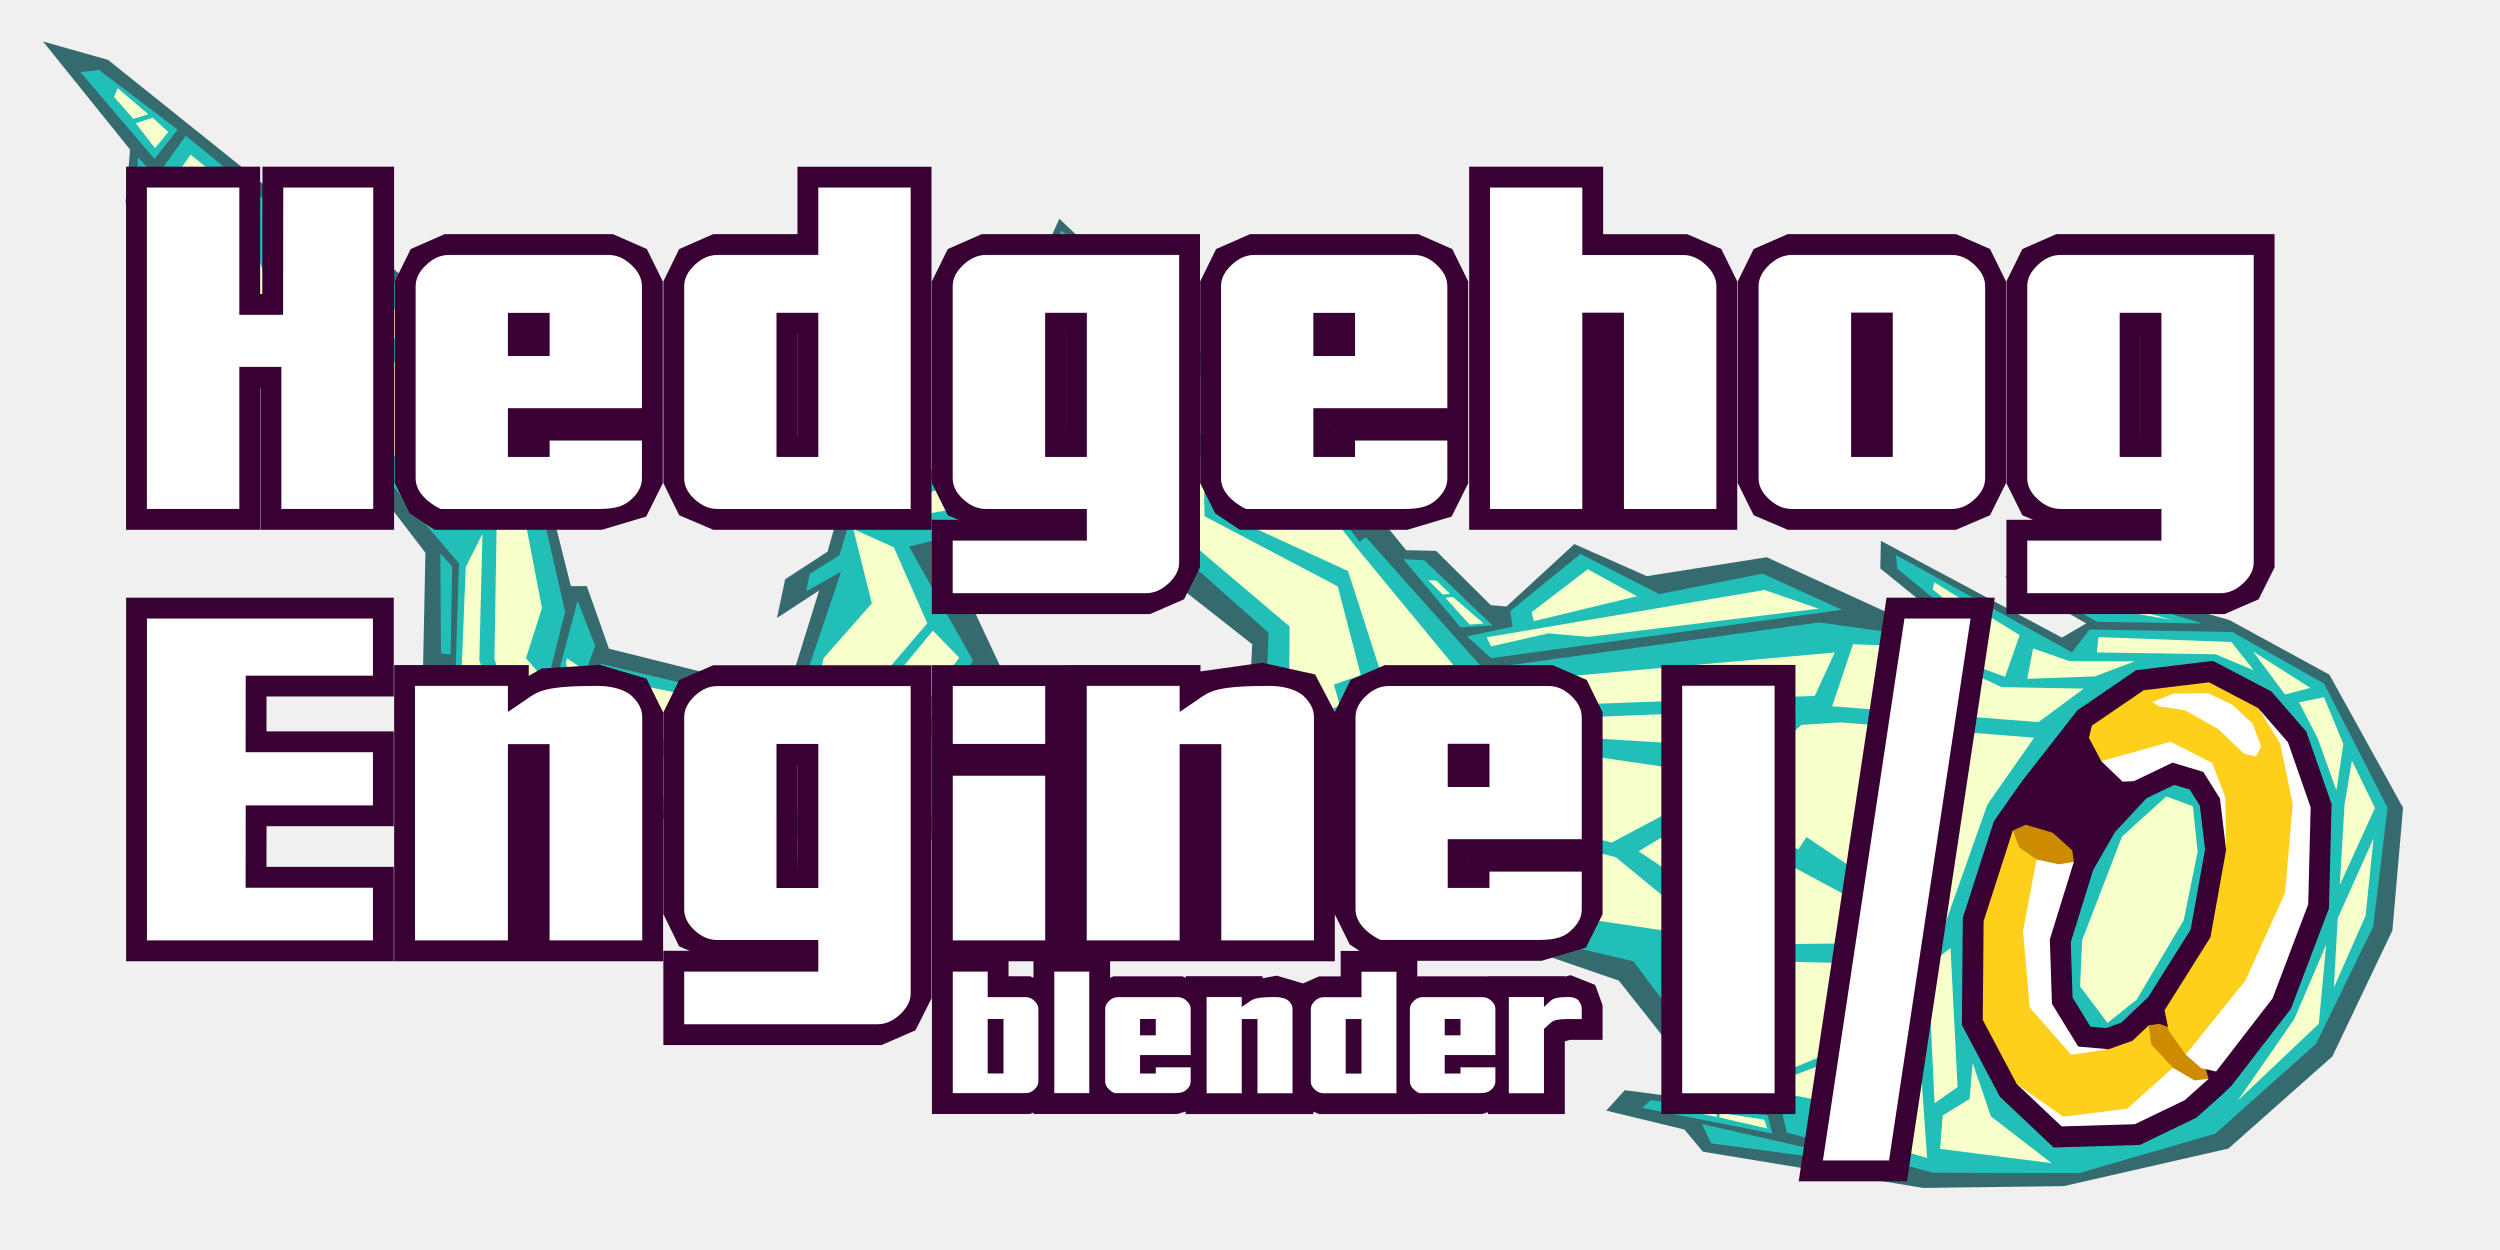
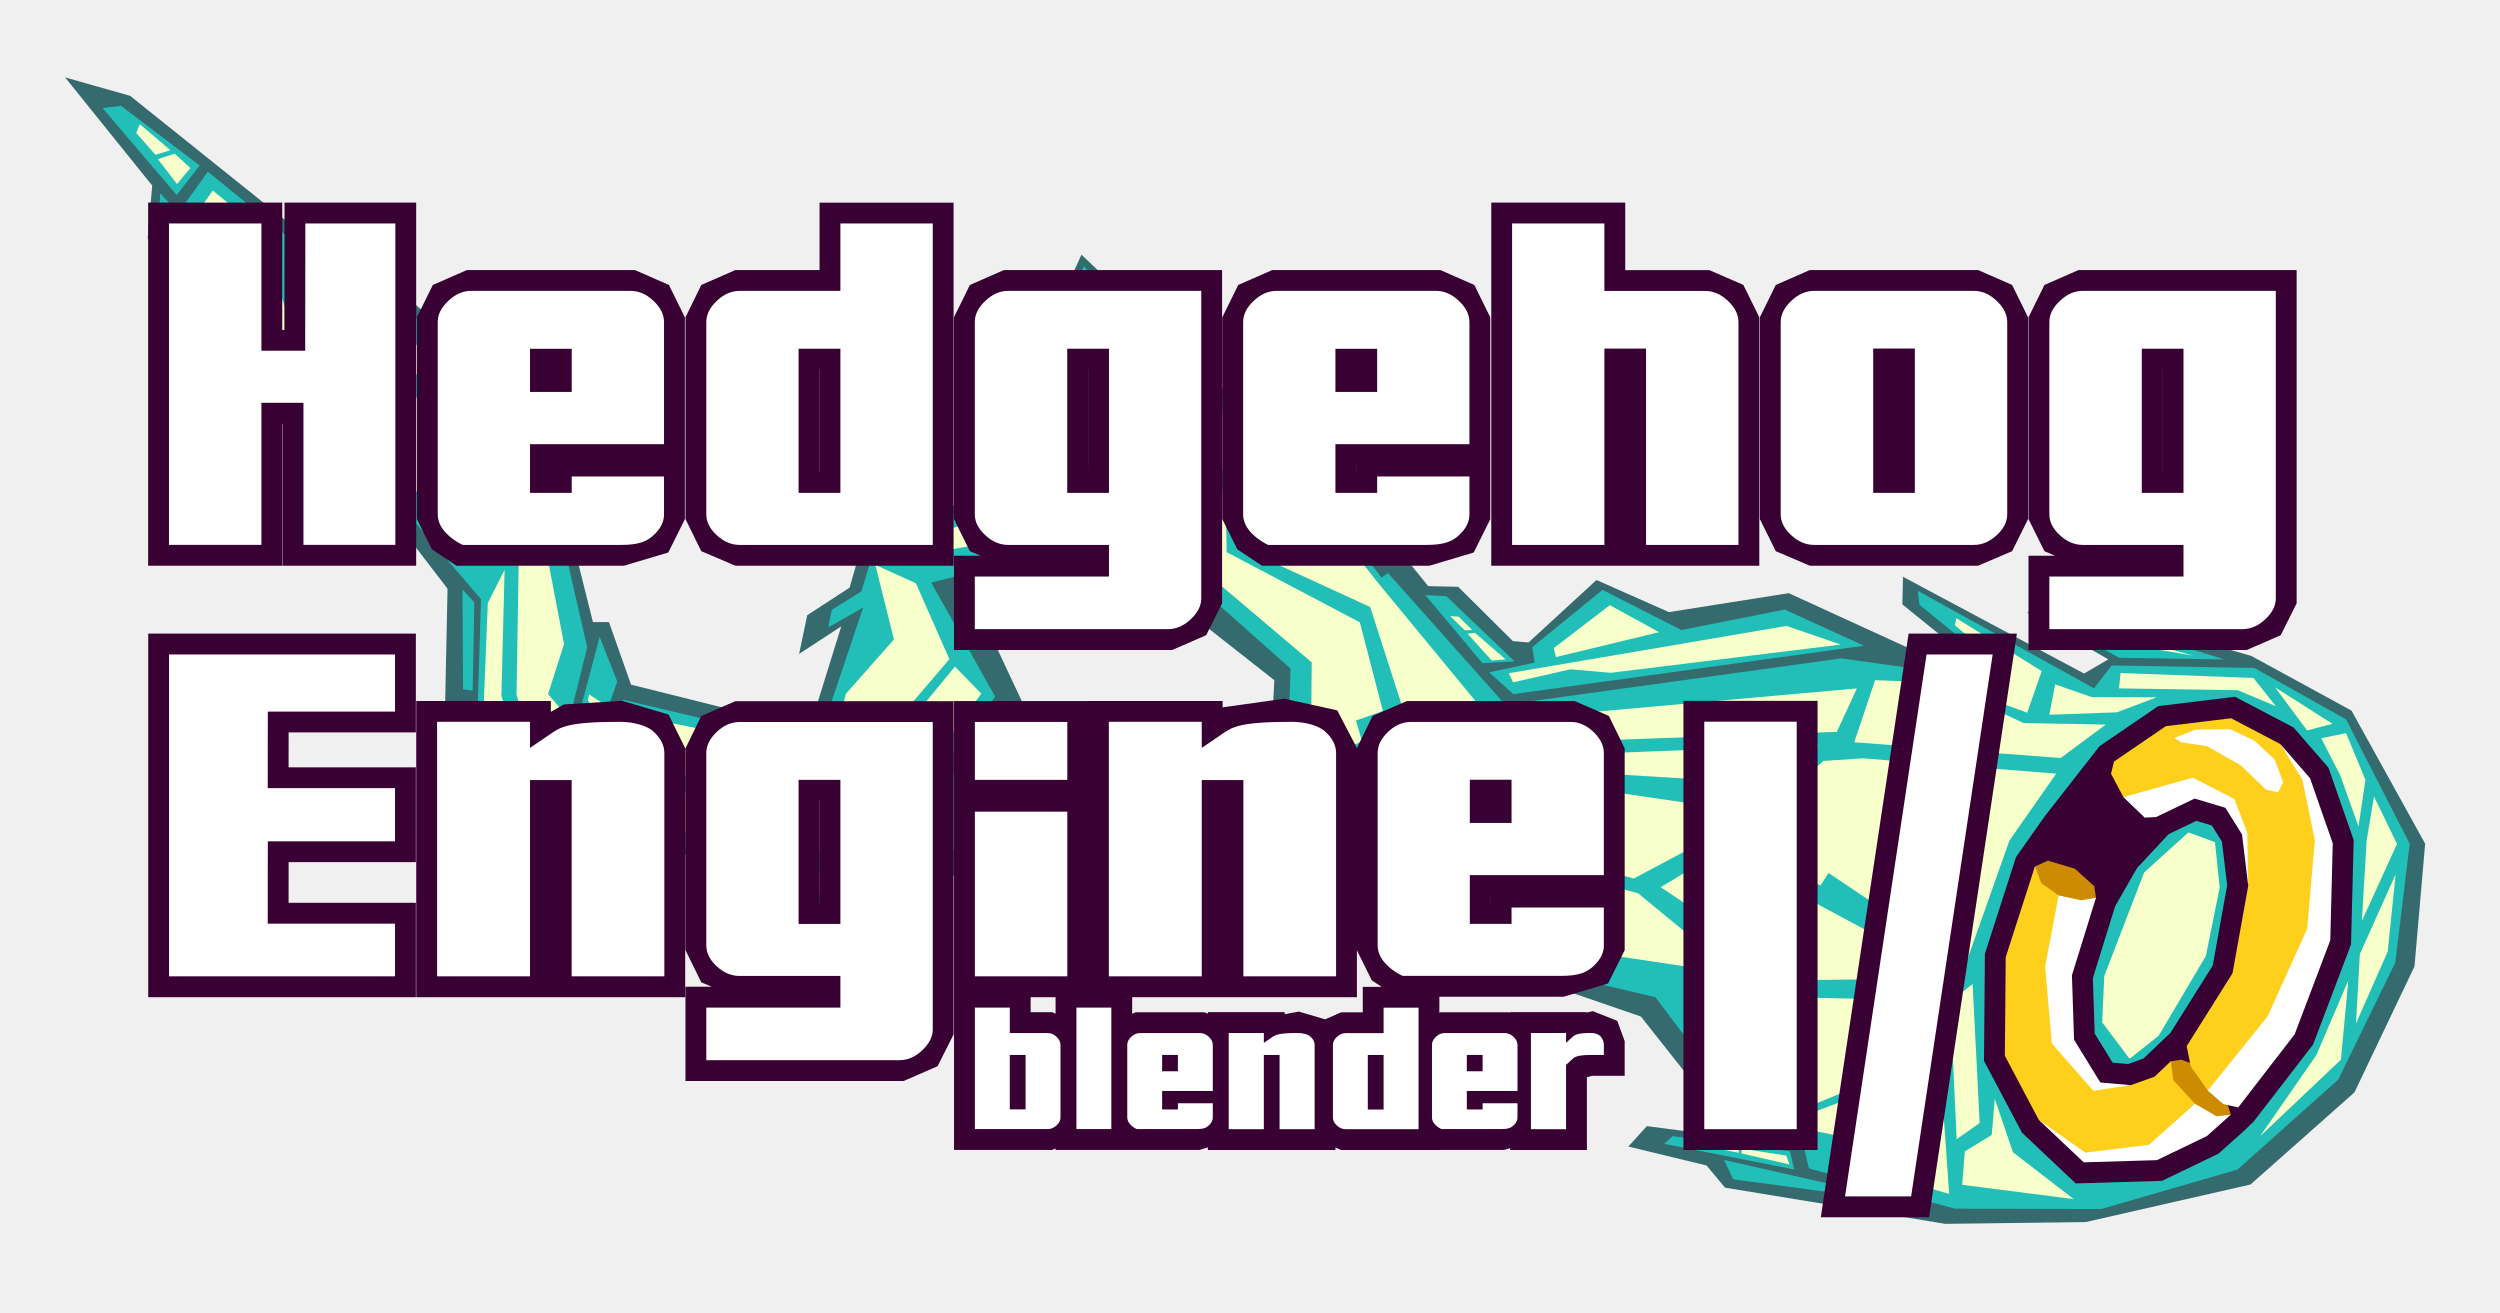
- <svg xmlns="http://www.w3.org/2000/svg" version="1.1" id="svg2" xml:space="preserve" width="360" height="180" viewBox="0 0 360 180">
+ <svg xmlns="http://www.w3.org/2000/svg" version="1.1" id="svg2" xml:space="preserve" width="360" height="189" viewBox="0 0 360 189">
  <defs id="defs6" />
-   <g id="g117" transform="translate(-59.42208,-166.0436)" style="display:inline">
+   <g id="g117" transform="translate(-56.2401,-160.869)" style="display:inline">
    <path style="opacity:1;fill:#356a6e;fill-opacity:1;stroke:none;stroke-width:1px;stroke-linecap:butt;stroke-linejoin:miter;stroke-opacity:1" d="m 403.929,300.027 1.533,-17.664 -10.604,-19.165 -14.439,-7.882 -29.176,-8.322 -3.061,2.123 11.655,6.701 -3.496,2.04 -26.071,-13.933 -0.088,3.977 6.325,5.12 -1.873,2.796 -20.811,-9.532 -17.268,2.725 -10.423,-4.622 -9.779,8.992 -2.259,-0.192 -7.879,-7.822 -4.307,-0.092 -4.659,-5.734 -2.173,1.376 -10.766,-12.778 -32.342,-30.593 -1.457,3.205 16.899,16.899 -0.65,3.202 -6.777,-6.023 -0.623,2.86 6.326,5.904 -44.882,14.109 -2.217,7.782 -6.105,3.976 -1.17,5.568 6.068,-3.959 -4.599,14.801 -25.666,-6.409 -3.19,-9.019 -2.302,0.01 -7.429,-29.691 -28.438,-25.157 -2.532,1.694 -28.244,-22.63 -9.363,-2.652 12.542,15.575 -0.656,7.597 4.392,4.287 -2.934,15.259 22.87,6.31 18.853,24.598 -0.347,16.733 2.925,-0.143 10.477,38.455 14.86,-19.521 33.944,14.86 26.567,-21.966 -12.867,-27.458 17.768,-6.52 0.947,6.412 8.818,-0.227 15.965,12.551 -1.489,30.153 3.022,0.485 -0.412,3.352 15.418,3.64 3.877,7.084 11.564,-3.439 20.811,7.157 12.232,15.473 8.519,0.934 -0.298,1.913 -19.6,-2.537 -2.663,2.94 11.262,2.726 2.66,3.193 31.717,5.211 20.209,-0.254 23.743,-5.411 14.968,-13.267 z" id="path1" />
    <path id="path3" style="fill:#21bfb7;stroke:none" d="m 70.994,176.421 10.685,12.523 3.332,-4.234 -11.342,-8.598 z m 15.179,9.175 -3.352,4.662 2.094,2.83 -2,9.221 12.213,15.746 7.268,2.111 23.107,26.988 -0.473,15.469 9.857,30.697 13.389,-13.385 28.43,12.131 22.84,-30.879 -9.213,-16.434 35.91,-8.932 0.486,7.701 15.359,13.633 -1.064,30.305 25.299,3.373 5.365,8.225 22.93,5.414 11.973,15.891 8.604,2.197 1.525,6.562 20.997,5.795 c 5.535,0.018 14.063,0.037 21.095,0.055 l 19.624,-5.684 14.51,-12.954 8.218,-16.853 2.073,-17.117 -9.155,-17.898 -13.214,-7.414 -20.538,-0.36 -2.549,3.293 -25.355,-14.028 0.201,1.985 6.318,5.156 0.363,5.08 -17.918,-2.506 -48.381,6.682 -16.9,-18.977 -0.924,0.672 -11.621,-15.24 -31.266,-29.576 -0.59,1.299 16.789,16.789 -1.104,5.432 -6.797,-6.041 -0.139,0.633 7.162,6.688 -45.032,14.373 -2.303,7.619 -4.272,2.666 -0.5,2.523 5.029,-2.862 -6.692,19.889 -27.906,-6.612 -3.07,6.791 -4.09,-6.217 2.016,-8.111 -7.508,-32.756 -27.271,-23.271 -2.457,1.693 z m -6.881,3.09 -0.203,5.184 3.455,4.58 1.256,-4.938 z m 2.852,16.373 -1.371,7.139 12.533,5.256 z m 143.191,32.076 -10.307,3.018 1.676,5.117 9.209,-1.611 z m -102.502,8.609 0.092,14.385 1.381,0.182 0.236,-12.721 z m 229.928,2.781 -2.617,0.854 11.263,6.207 15.15,0.244 z m -75.522,7.758 -6.576,1.396 3.498,3.143 50.49,-6.971 -11.42,-5.209 -14.869,2.95 -11.357,-5.78 -10.119,8.238 z m -15.749,-9.721 8.234,9.816 4.619,-0.268 -9.821,-9.391 z m -118.899,6.017 -2.514,9.453 2.678,3.723 2.373,-6.75 z m 57.732,9.832 -21.395,30.943 3.359,0.992 21.137,-20.648 z m 42.734,26.693 -0.771,2.215 25.6,7.471 -2.061,-5.668 z m 15.299,8.293 2.625,4.121 3.658,-2.369 z m 38.727,27.075 -1.188,1.115 18.723,3.686 -0.639,-2.629 z m 7.425,3.432 1.31,2.786 26.9,3.606 z" />
    <path id="path19" style="display:inline;fill:#f7ffca;fill-opacity:1;stroke:none;stroke-width:1px;stroke-linecap:butt;stroke-linejoin:miter;stroke-opacity:1" d="m 76.375,178.751 -0.531,1.25 2.781,3.156 2.156,-0.656 z m 5.031,4.25 -2.438,0.781 2.773,3.598 1.914,-2.316 z m 5.469,5.312 -1.375,1.938 2,2.625 -1.125,6.75 7.375,9.625 -1.924,-10.463 1.549,-5.225 z m -6.828,2.391 -0.016,1.812 2.312,2.891 0.672,-1.828 z m 14.883,7.197 -1.393,1.367 4.34,17.418 7.123,-0.561 11.199,15.51 6.811,0.131 5.838,6.506 0.496,-7.123 -23.6,-23.428 -8.127,-1.584 z m 11.844,1.725 -3.006,2.033 20.463,21.566 0.221,-3.182 z m 113.469,7.844 -0.486,0.598 10.121,9.768 0.904,-0.818 z m -137.242,0.594 -0.625,4.125 2.281,0.781 0.219,-2.781 z m 147.688,10.688 -2,4.688 6.125,8.625 -0.125,7.562 18.855,8.652 4.582,14.223 11.25,0.125 -15.02,-18.223 -11.855,-15.215 z m -1.812,7.25 -46.375,14.25 1.625,1.375 45,-8.125 -0.25,9 16.25,13.75 -0.125,14.5 7.375,-3.125 -0.875,-3 3.875,-1.375 -3.316,-12.766 -19.184,-10.109 -0.125,-8 z m -97.707,1.199 -0.549,33.68 3.908,13.301 7.777,-5.125 -7.145,-8.234 2.303,-7.217 -4.969,-25.918 z m 51.121,15.01 2.674,10.734 -6.922,7.836 -4.557,18.281 -1.639,-0.738 1.332,-9.252 -26.453,-5.32 -2.051,3.08 30.557,17.029 9.424,-18.371 8.297,-9.693 -4.818,-10.932 z m -53.389,0.707 -2.416,4.793 -0.574,14.318 5.346,14.672 1.9,-1.016 -4.715,-14.605 z m 159.152,5.096 -8.082,6.191 0.326,1.285 14.848,-3.586 z m -22.977,1.576 2.104,2.059 1.053,-0.078 -1.949,-1.902 z m 89.611,0.068 -0.969,0.281 4.938,3.094 2.219,-0.969 z m -16.744,0.229 -0.188,1.031 3.713,3.115 -0.906,6.688 7.594,2.781 2.094,-6 z m -24.443,1.115 -40,6.812 0.625,1.312 8.25,-1.875 5.812,0.5 33.125,-4.062 z m -44.861,1.002 -1.078,0.121 3.488,3.857 2.004,-0.168 z m 93.174,0.404 -1.188,0.938 11.438,1.938 z m -168.064,4.451 -8.301,10.078 -9.996,20.105 -29.955,-17.602 -13.525,8.629 0.15,1.602 15.752,-2.131 28.107,12.816 21.568,-29.609 z m 167.85,0.928 -0.223,2.209 17.104,0.266 5.48,2.297 -3.227,-4.066 z m -35.348,1.027 -3,8.938 29.723,2.271 6.506,-4.82 -11.842,-0.217 -12.529,-5.852 z m 57.584,1.018 4.631,6.219 3.645,-0.953 z m -31.65,-0.41 -0.842,4.375 9.725,-0.354 5.744,-2.166 -9.355,-0.019 z m -28.559,0.58 -70.125,6.25 1.125,2.375 66.125,-2.375 z m -182.557,0.855 -0.178,0.818 1.68,3.094 0.619,-2.52 z m 253.004,5.582 -3.582,0.738 2.719,5.277 2.652,7.422 1.004,-6.703 z m -75.947,1.688 -42.691,1.678 13.566,2.572 20.5,1.25 z m -65.625,1.5 -8.5,5 47.5,12.75 11.75,-6.25 15.125,7.25 1.174,-1.795 19.713,13.221 6.338,-17.896 6.734,-9.637 -27.896,-2.205 -5.625,0.375 -5.062,4.438 -12.75,1.875 z m 145.594,5.943 -1.064,6.381 -0.68,11.535 5.061,-11.096 z m -152.969,1.182 -1,8.25 24,2.375 5.5,8.875 32.625,4.875 -14.125,-11.625 z m -98.797,2.998 -13.559,2.67 3.059,7.955 z m 225.037,0.979 -6.371,5.773 -5.742,14.91 -0.299,6.682 3.949,5.242 4.191,-3.336 6.789,-11.463 1.992,-9.855 -0.678,-6.539 z m -67.49,2.773 -8.5,5.125 20,13.375 22.5,-0.25 z m 97.338,3.264 -5.162,11.504 -0.551,9.977 4.566,-10.338 z m -156.432,3.768 -0.156,0.75 12.344,3.656 1.188,-2.344 z m 13.799,2.299 -1.215,2.145 1.547,0.486 0.861,-2.498 z m 1.592,0.266 -0.773,2.475 7.379,2.342 -1.656,-4.309 z m -0.576,5.303 1.062,1.57 0.641,-1.305 z m 134.797,3.664 -4.596,10.732 -8.125,11.713 11.658,-11.047 z m -54.098,0.49 -3.227,2.52 0.928,19.844 3.314,-2.344 z m -41.545,1.572 8.75,11.625 9.262,4.432 18.881,-7.777 -0.441,-7.455 z m 36.859,10.043 -18.312,6.875 0.25,2.688 4.912,0.99 -0.021,3.844 14.484,4.229 z m 7.875,4.938 -0.438,5.188 -3.875,2.375 -0.375,4.812 16.062,2.062 -8.75,-6.75 z m -42.893,6.23 -0.574,0.34 2.656,0.395 0.107,-0.471 z m 2.566,0.324 -0.109,0.516 3.578,0.688 -0.031,-0.641 z m 3.891,0.609 -0.031,0.688 6.906,1.594 -0.469,-1.281 z" />
  </g>
-   <g id="g16" style="display:inline" transform="translate(-59.42208,-166.0436)">
+   <g id="g16" style="display:inline" transform="translate(-56.2401,-160.869)">
    <path id="path119" style="fill:#390033;fill-opacity:1;stroke:#390033;stroke-width:6;stroke-linecap:butt;stroke-linejoin:miter;stroke-dasharray:none;stroke-opacity:1" d="m 377.517,264.294 -9.408,1.146 -7.459,5.096 -5.288,6.764 -2.307,2.951 -3.79,5.392 -4.203,13.055 -0.121,14.207 4.885,9.225 6.469,6.115 10.541,-0.314 7.193,-3.465 3.438,-3.078 1.077,-1.046 8.132,-10.538 5.127,-13.535 0.354,-13.961 -3.266,-9.369 -4.279,-4.922 z m -5.254,11.57 4.428,1.328 2.402,3.838 0.891,7.4 -2.258,12.576 -6.604,10.513 -2.279,2.168 -2.35,2.227 -3.414,1.219 -4.393,-0.385 -3.785,-6.162 -0.305,-9.275 3.461,-11.164 3.485,-6.069 5.173,-5.554 z" />
    <path id="path18" style="display:inline;fill:#cc8b01;fill-opacity:1;stroke:none;stroke-width:1px;stroke-linecap:butt;stroke-linejoin:miter;stroke-opacity:1" d="m 351.125,284.803 -1.859,0.842 c -1.328,4.672 6.882,7.751 8.791,4.504 l -0.234,-1.664 -2.803,-2.527 z m 19.244,28.666 -1.525,0.221 c -4.08,11.217 4.438,9.73 8.623,7.699 l -0.49,-1.645 -4.729,-5.59 z" />
    <path id="path15" style="opacity:1;fill:#fed01b;fill-opacity:1;stroke:none;stroke-width:1px;stroke-linecap:butt;stroke-linejoin:miter;stroke-opacity:1" d="m 368.109,265.441 -7.459,5.096 -0.424,1.744 1.781,3.377 4.008,0.246 6.32,-1.414 4.684,2.209 2.609,4.375 0.355,7.357 -2.257,12.576 -6.605,10.513 0.002,0.002 0.585,2.911 2.457,3.474 1.971,1.58 6.301,-10.238 5.5,-9.375 2.25,-13 -1,-9.438 -1.375,-4.562 -3.201,-4.857 -7.094,-3.723 z m -18.844,20.203 -4.203,13.054 -0.121,14.208 4.885,9.224 6.7,5.588 c 0.463,0.537 15.628,-0.232 15.851,-7.848 l -3.177,-3.448 -0.356,-2.734 -2.35,2.227 -3.414,1.219 c -14.73,1.373 -10.552,-18.513 -10.396,-27.33 l -2.486,-1.742 z" />
    <path id="path12" style="display:inline;opacity:1;fill:#ffffff;stroke:none;stroke-width:1px;stroke-linecap:butt;stroke-linejoin:miter;stroke-opacity:1" d="m 377.398,265.874 -4.982,0.057 -3.055,1.203 1.002,0.635 3.674,0.537 4.865,2.758 3.67,3.527 1.709,0.377 0.736,-1.467 -1.232,-3.271 -2.93,-2.717 z m 7.213,2.143 3.164,5.105 1.803,8.721 -1.102,12.77 -5.709,12.625 -8.602,10.67 2.225,1.951 2.152,0.482 8.133,-10.537 5.127,-13.535 0.354,-13.961 -3.266,-9.369 z m -12.615,4.836 -9.988,2.805 3.07,2.949 1.639,-0.082 5.547,-2.66 4.428,1.328 2.402,3.838 0.891,7.4 -0.131,-7.637 -1.873,-4.877 z m -19.312,16.951 -1.943,10.287 0.959,11.033 5.979,6.811 5.402,-0.801 -4.393,-0.385 -3.785,-6.162 -0.305,-9.275 3.461,-11.164 -2.176,0.359 z m 19.637,30.008 -6.613,5.898 -9.189,1.141 -6.691,-4.721 6.469,6.115 10.541,-0.314 7.193,-3.465 3.438,-3.078 -2.039,0.23 z" />
  </g>
-   <g id="g123" style="display:inline" transform="translate(-63.66472,-164.4526)">
+   <g id="g123" style="display:inline" transform="translate(-60.48274,-159.278)">
    <path id="path117" clip-path="none" style="fill:#390033;fill-opacity:1;fill-rule:nonzero;stroke:#390033;stroke-width:6;stroke-dasharray:none;stroke-opacity:1;paint-order:stroke fill markers" d="m 84.814,191.455 v 46.287 H 98.127 V 217.283 h 6.053 v 20.459 h 13.232 v -46.287 h -12.959 l -0.023,18.33 h -6.303 v -18.33 z m 193.412,0.002 v 46.287 h 13.289 v -28.264 h 5.996 v 28.264 h 13.312 V 205.668 L 309.322,202.619 306,201.174 h -14.484 v -9.717 z m -96.727,0.002 v 9.705 h -14.496 l -3.322,1.457 -1.492,3.049 v 27.65 l 1.48,3.004 3.334,1.422 h 27.797 v -46.287 z m -53.16,9.705 -3.322,1.457 -1.502,3.049 v 27.65 l 1.49,3.004 2.127,1.422 h 22.746 l 4.732,-1.41 1.492,-2.992 v -5.451 H 142.812 v 2.355 h -6.008 v -7.01 h 19.299 v -17.568 l -1.502,-3.049 -3.322,-1.457 z m 77.338,0 -3.322,1.457 -1.502,3.049 v 27.65 l 1.49,3.004 3.334,1.422 h 14.496 v 4.553 h -19.32 v 7.576 h 27.799 l 3.322,-1.443 1.49,-2.982 v -44.285 z m 38.643,0 -3.324,1.457 -1.502,3.049 v 27.65 l 1.492,3.004 2.127,1.422 h 22.746 l 4.732,-1.41 1.49,-2.992 v -5.451 h -13.289 v 2.355 h -6.008 v -7.01 h 19.297 v -17.568 l -1.502,-3.049 -3.322,-1.457 z m 77.406,0 -3.322,1.457 -1.502,3.049 v 27.65 l 1.49,3.004 3.334,1.422 h 22.973 l 3.334,-1.422 1.49,-3.004 v -27.65 l -1.502,-3.049 -3.322,-1.457 z m 38.686,0 -3.322,1.457 -1.502,3.049 v 27.65 l 1.492,3.004 3.332,1.422 h 14.496 v 4.553 h -19.32 v 7.576 h 27.799 l 3.322,-1.443 1.49,-2.982 v -44.285 z m -30.186,8.307 h 5.996 v 20.777 h -5.996 z m -154.746,0.023 H 181.5 v 20.754 h -6.02 z m 38.686,0 h 6.008 v 20.754 h -6.008 z m 154.734,0 h 6.008 v 20.754 h -6.008 z m -232.096,0.012 h 6.008 v 6.213 h -6.008 z m 115.98,0 h 6.008 v 6.213 h -6.008 z M 84.826,253.518 v 46.355 h 32.541 v -7.588 H 99.037 l 0.012,-11.857 h 18.318 v -7.658 H 99.037 l 0.012,-11.025 h 18.318 v -8.227 z m 253.082,0 -11.742,78.045 h 9.518 l 11.742,-78.045 z m -32.01,9.684 v 58.678 h 13.312 v -58.678 z m -182.475,0.019 v 36.65 h 13.381 v -28.266 h 5.996 v 28.266 h 13.348 v -32.145 l -1.502,-3.049 -4.916,-1.457 -7.184,0.451 -5.742,3.303 v -3.754 z m 96.73,0 v 36.65 h 13.381 v -28.266 h 5.996 v 28.266 h 13.348 v -32.145 l -1.846,-3.526 -5.731,-1.263 -7.611,1.067 -4.156,2.97 v -3.754 z m -19.289,0.014 v 8.34 h 13.312 v -8.34 z m 62.82,0 -3.334,1.445 -1.49,3.049 v 27.65 l 1.49,3.014 2.127,1.412 h 22.746 l 4.723,-1.412 1.49,-2.992 v -5.439 h -13.291 v 2.355 h -6.008 v -7.02 h 19.299 v -17.568 l -1.49,-3.049 -3.322,-1.445 z m -96.682,0.012 -3.322,1.445 -1.492,3.049 v 27.648 l 1.48,3.016 3.346,1.412 H 181.5 v 4.551 h -19.311 v 7.578 h 27.787 l 3.322,-1.445 1.502,-2.98 v -44.273 z m 105.135,8.316 h 6.008 v 6.213 h -6.008 z m -96.658,0.012 H 181.5 v 20.754 h -6.02 z m 25.385,4.586 v 23.713 h 13.312 v -23.713 z m 0,28.207 v 17.498 h 10.508 l 1.26,-0.539 0.561,-1.135 v -10.453 l -0.564,-1.152 -1.256,-0.551 h -5.479 v -3.668 z m 14.621,0 v 17.498 h 5.031 v -17.498 z m 44.236,0.016 v 3.668 h -5.48 l -1.256,0.551 -0.562,1.152 v 10.453 l 0.559,1.135 1.26,0.537 h 10.51 v -17.496 z m 26.275,3.641 -5.059,0.002 v 13.854 h 5.059 v -7.514 -1.75 l 0.771,-0.705 2.537,-0.713 0.002,-0.002 h 0.324 1.805 v -1.467 l -0.422,-1.154 -1.383,-0.551 -2.863,0.715 -0.771,0.705 z m -48.58,0.002 v 13.854 h 5.059 v -10.684 h 2.266 v 10.684 h 5.047 v -12.15 l -0.568,-1.152 -1.859,-0.551 -3.85,0.713 -1.035,0.707 v -1.42 z m -12.783,0.016 -1.262,0.545 -0.562,1.152 v 10.453 l 0.562,1.141 0.805,0.533 h 8.6 l 1.785,-0.533 0.562,-1.133 v -2.055 h -5.023 v 0.891 h -2.271 v -2.654 h 7.295 v -6.643 l -0.562,-1.152 -1.256,-0.545 z m 43.877,0 -1.26,0.545 -0.564,1.152 v 10.453 l 0.564,1.141 0.805,0.533 h 8.598 l 1.785,-0.533 0.562,-1.133 v -2.055 h -5.023 v 0.891 h -2.271 v -2.654 h 7.295 v -6.643 l -0.562,-1.152 -1.256,-0.545 z m -62.617,3.143 h 2.275 v 7.846 h -2.275 z m 21.936,0.006 h 2.271 v 2.348 h -2.271 z m 43.877,0 h 2.271 v 2.348 h -2.271 z m -14.26,0.01 h 2.275 v 7.846 h -2.275 z" />
    <path id="path118" clip-path="none" style="fill:#ffffff;fill-opacity:1;fill-rule:nonzero;stroke:none;stroke-width:11.378;paint-order:stroke fill markers" d="m 84.814,191.455 v 46.287 H 98.127 V 217.283 h 6.053 v 20.459 h 13.232 v -46.287 h -12.959 c 0,1.923 -0.023,18.33 -0.023,18.33 h -6.303 v -18.33 z m 193.412,0.002 v 46.287 h 13.289 v -28.264 h 5.996 v 28.264 h 13.312 v -32.076 c 0,-1.092 -0.489,-2.093 -1.502,-3.049 -1.024,-0.979 -2.116,-1.445 -3.322,-1.445 h -14.484 v -9.717 z m -96.727,0.002 v 9.705 h -14.496 c -1.206,0 -2.298,0.478 -3.322,1.457 -1.001,0.956 -1.492,1.957 -1.492,3.049 v 27.65 c 0,1.092 0.479,2.071 1.48,3.004 1.035,0.956 2.117,1.422 3.334,1.422 h 27.797 v -46.287 z m -53.16,9.705 c -1.217,0 -2.298,0.478 -3.322,1.457 -1.013,0.956 -1.502,1.957 -1.502,3.049 v 27.65 c 0,1.092 0.489,2.071 1.49,3.004 0.899,0.842 1.842,1.308 2.127,1.422 h 22.746 c 2.685,0 3.765,-0.523 4.732,-1.41 1.001,-0.933 1.492,-1.911 1.492,-2.992 v -5.451 H 142.812 v 2.355 h -6.008 v -7.01 h 19.299 v -17.568 c 0,-1.092 -0.489,-2.093 -1.502,-3.049 -1.024,-0.979 -2.116,-1.457 -3.322,-1.457 z m 77.338,0 c -1.217,0 -2.298,0.478 -3.322,1.457 -1.013,0.956 -1.502,1.945 -1.502,3.049 v 27.65 c 0,1.092 0.489,2.082 1.49,3.004 1.024,0.956 2.116,1.422 3.334,1.422 h 14.496 v 4.553 h -19.32 v 7.576 h 27.799 c 1.206,0 2.298,-0.476 3.322,-1.443 1.001,-0.956 1.49,-1.936 1.49,-2.982 v -44.285 z m 38.643,0 c -1.217,0 -2.3,0.478 -3.324,1.457 -1.013,0.956 -1.502,1.957 -1.502,3.049 v 27.65 c 0,1.092 0.491,2.071 1.492,3.004 0.899,0.842 1.842,1.308 2.127,1.422 h 22.746 c 2.685,0 3.765,-0.523 4.732,-1.41 1.001,-0.933 1.49,-1.911 1.49,-2.992 v -5.451 h -13.289 v 2.355 h -6.008 v -7.01 h 19.297 v -17.568 c 0,-1.092 -0.489,-2.093 -1.502,-3.049 -1.024,-0.979 -2.105,-1.457 -3.322,-1.457 z m 77.406,0 c -1.206,0 -2.298,0.478 -3.322,1.457 -1.001,0.956 -1.502,1.957 -1.502,3.049 v 27.65 c 0,1.092 0.489,2.071 1.49,3.004 1.024,0.956 2.116,1.422 3.334,1.422 h 22.973 c 1.217,0 2.31,-0.466 3.334,-1.422 1.001,-0.933 1.49,-1.912 1.49,-3.004 v -27.65 c 0,-1.104 -0.489,-2.093 -1.502,-3.049 -1.024,-0.979 -2.105,-1.457 -3.322,-1.457 z m 38.686,0 c -1.217,0 -2.298,0.478 -3.322,1.457 -1.013,0.956 -1.502,1.945 -1.502,3.049 v 27.65 c 0,1.092 0.491,2.082 1.492,3.004 1.024,0.956 2.115,1.422 3.332,1.422 h 14.496 v 4.553 h -19.32 v 7.576 h 27.799 c 1.206,0 2.298,-0.476 3.322,-1.443 1.001,-0.956 1.49,-1.936 1.49,-2.982 v -44.285 z m -30.186,8.307 h 5.996 v 20.777 h -5.996 z m -154.746,0.023 H 181.5 v 20.754 h -6.02 z m 38.686,0 h 6.008 v 20.754 h -6.008 z m 154.734,0 h 6.008 v 20.754 h -6.008 z m -232.096,0.012 h 6.008 v 6.213 h -6.008 z m 115.98,0 h 6.008 v 6.213 h -6.008 z M 84.826,253.518 v 46.355 h 32.541 v -7.588 H 99.037 l 0.012,-11.857 h 18.318 v -7.658 H 99.037 l 0.012,-11.025 h 18.318 v -8.227 z m 253.082,0 -11.742,78.045 h 9.518 l 11.742,-78.045 z m -32.01,9.684 v 58.678 h 13.312 v -58.678 z m -182.475,0.019 v 36.65 h 13.381 v -28.266 h 5.996 v 28.266 h 13.348 v -32.145 c 0,-1.092 -0.489,-2.093 -1.502,-3.049 -0.922,-0.888 -2.857,-1.457 -4.916,-1.457 -7.544,0 -8.591,0.751 -10.184,1.889 l -2.742,1.865 v -3.754 z m 96.73,0 v 36.65 h 13.381 v -28.266 h 5.996 v 28.266 h 13.348 v -32.145 c 0,-1.092 -0.489,-2.093 -1.502,-3.049 -0.922,-0.888 -2.857,-1.457 -4.916,-1.457 -7.544,0 -8.591,0.751 -10.184,1.889 l -2.742,1.865 v -3.754 z m -19.289,0.014 v 8.34 h 13.312 v -8.34 z m 62.82,0 c -1.217,0 -2.31,0.467 -3.334,1.445 -1.001,0.956 -1.49,1.957 -1.49,3.049 v 27.65 c 0,1.092 0.489,2.069 1.49,3.014 0.899,0.831 1.831,1.298 2.127,1.412 h 22.746 c 2.674,0 3.767,-0.513 4.723,-1.412 1.013,-0.933 1.49,-1.911 1.49,-2.992 v -5.439 h -13.291 v 2.355 h -6.008 v -7.02 h 19.299 v -17.568 c 0,-1.092 -0.489,-2.093 -1.49,-3.049 -1.024,-0.979 -2.116,-1.445 -3.322,-1.445 z m -96.682,0.012 c -1.206,0 -2.298,0.467 -3.322,1.445 -1.001,0.956 -1.492,1.956 -1.492,3.049 v 27.648 c 0,1.092 0.479,2.083 1.48,3.016 1.035,0.956 2.117,1.412 3.346,1.412 H 181.5 v 4.551 h -19.311 v 7.578 h 27.787 c 1.217,0 2.298,-0.467 3.322,-1.445 1.013,-0.956 1.502,-1.934 1.502,-2.98 v -44.273 z m 105.135,8.316 h 6.008 v 6.213 h -6.008 z m -96.658,0.012 H 181.5 v 20.754 h -6.02 z m 25.385,4.586 v 23.713 h 13.312 v -23.713 z m 0,28.207 v 17.498 h 10.508 c 0.46,0 0.868,-0.178 1.26,-0.539 0.379,-0.353 0.561,-0.722 0.561,-1.135 v -10.453 c 0,-0.413 -0.186,-0.791 -0.564,-1.152 -0.387,-0.37 -0.8,-0.551 -1.256,-0.551 h -5.479 v -3.668 z m 14.621,0 v 17.498 h 5.031 v -17.498 z m 44.236,0.016 v 3.668 h -5.48 c -0.456,0 -0.869,0.181 -1.256,0.551 -0.379,0.361 -0.562,0.739 -0.562,1.152 v 10.453 c 0,0.413 0.18,0.782 0.559,1.135 0.391,0.361 0.8,0.537 1.26,0.537 h 10.51 v -17.496 z m 26.275,3.641 -5.059,0.002 v 13.854 h 5.059 v -7.514 -1.75 l 0.771,-0.705 c 0.424,-0.407 0.712,-0.684 2.537,-0.713 l 0.002,-0.002 h 0.324 1.805 v -1.467 c 0,-0.413 -0.137,-0.793 -0.422,-1.154 -0.259,-0.335 -0.804,-0.551 -1.383,-0.551 -2.122,0 -2.415,0.285 -2.863,0.715 l -0.771,0.705 z m -48.58,0.002 v 13.854 h 5.059 v -10.684 h 2.266 v 10.684 h 5.047 v -12.15 c 0,-0.413 -0.186,-0.791 -0.568,-1.152 -0.348,-0.336 -1.081,-0.551 -1.859,-0.551 -2.852,0 -3.247,0.283 -3.85,0.713 l -1.035,0.707 v -1.42 z m -12.783,0.016 c -0.46,0 -0.875,0.175 -1.262,0.545 -0.379,0.361 -0.562,0.739 -0.562,1.152 v 10.453 c 0,0.413 0.184,0.784 0.562,1.141 0.34,0.314 0.693,0.49 0.805,0.533 h 8.6 c 1.011,0 1.424,-0.193 1.785,-0.533 0.383,-0.353 0.562,-0.724 0.562,-1.133 v -2.055 h -5.023 v 0.891 h -2.271 v -2.654 h 7.295 v -6.643 c 0,-0.413 -0.184,-0.791 -0.562,-1.152 -0.387,-0.37 -0.8,-0.545 -1.256,-0.545 z m 43.877,0 c -0.46,0 -0.873,0.175 -1.26,0.545 -0.379,0.361 -0.564,0.739 -0.564,1.152 v 10.453 c 0,0.413 0.186,0.784 0.564,1.141 0.34,0.314 0.693,0.49 0.805,0.533 h 8.598 c 1.011,0 1.424,-0.193 1.785,-0.533 0.383,-0.353 0.562,-0.724 0.562,-1.133 v -2.055 h -5.023 v 0.891 h -2.271 v -2.654 h 7.295 v -6.643 c 0,-0.413 -0.184,-0.791 -0.562,-1.152 -0.387,-0.37 -0.8,-0.545 -1.256,-0.545 z m -62.617,3.143 h 2.275 v 7.846 h -2.275 z m 21.936,0.006 h 2.271 v 2.348 h -2.271 z m 43.877,0 h 2.271 v 2.348 h -2.271 z m -14.26,0.01 h 2.275 v 7.846 h -2.275 z" />
  </g>
</svg>
